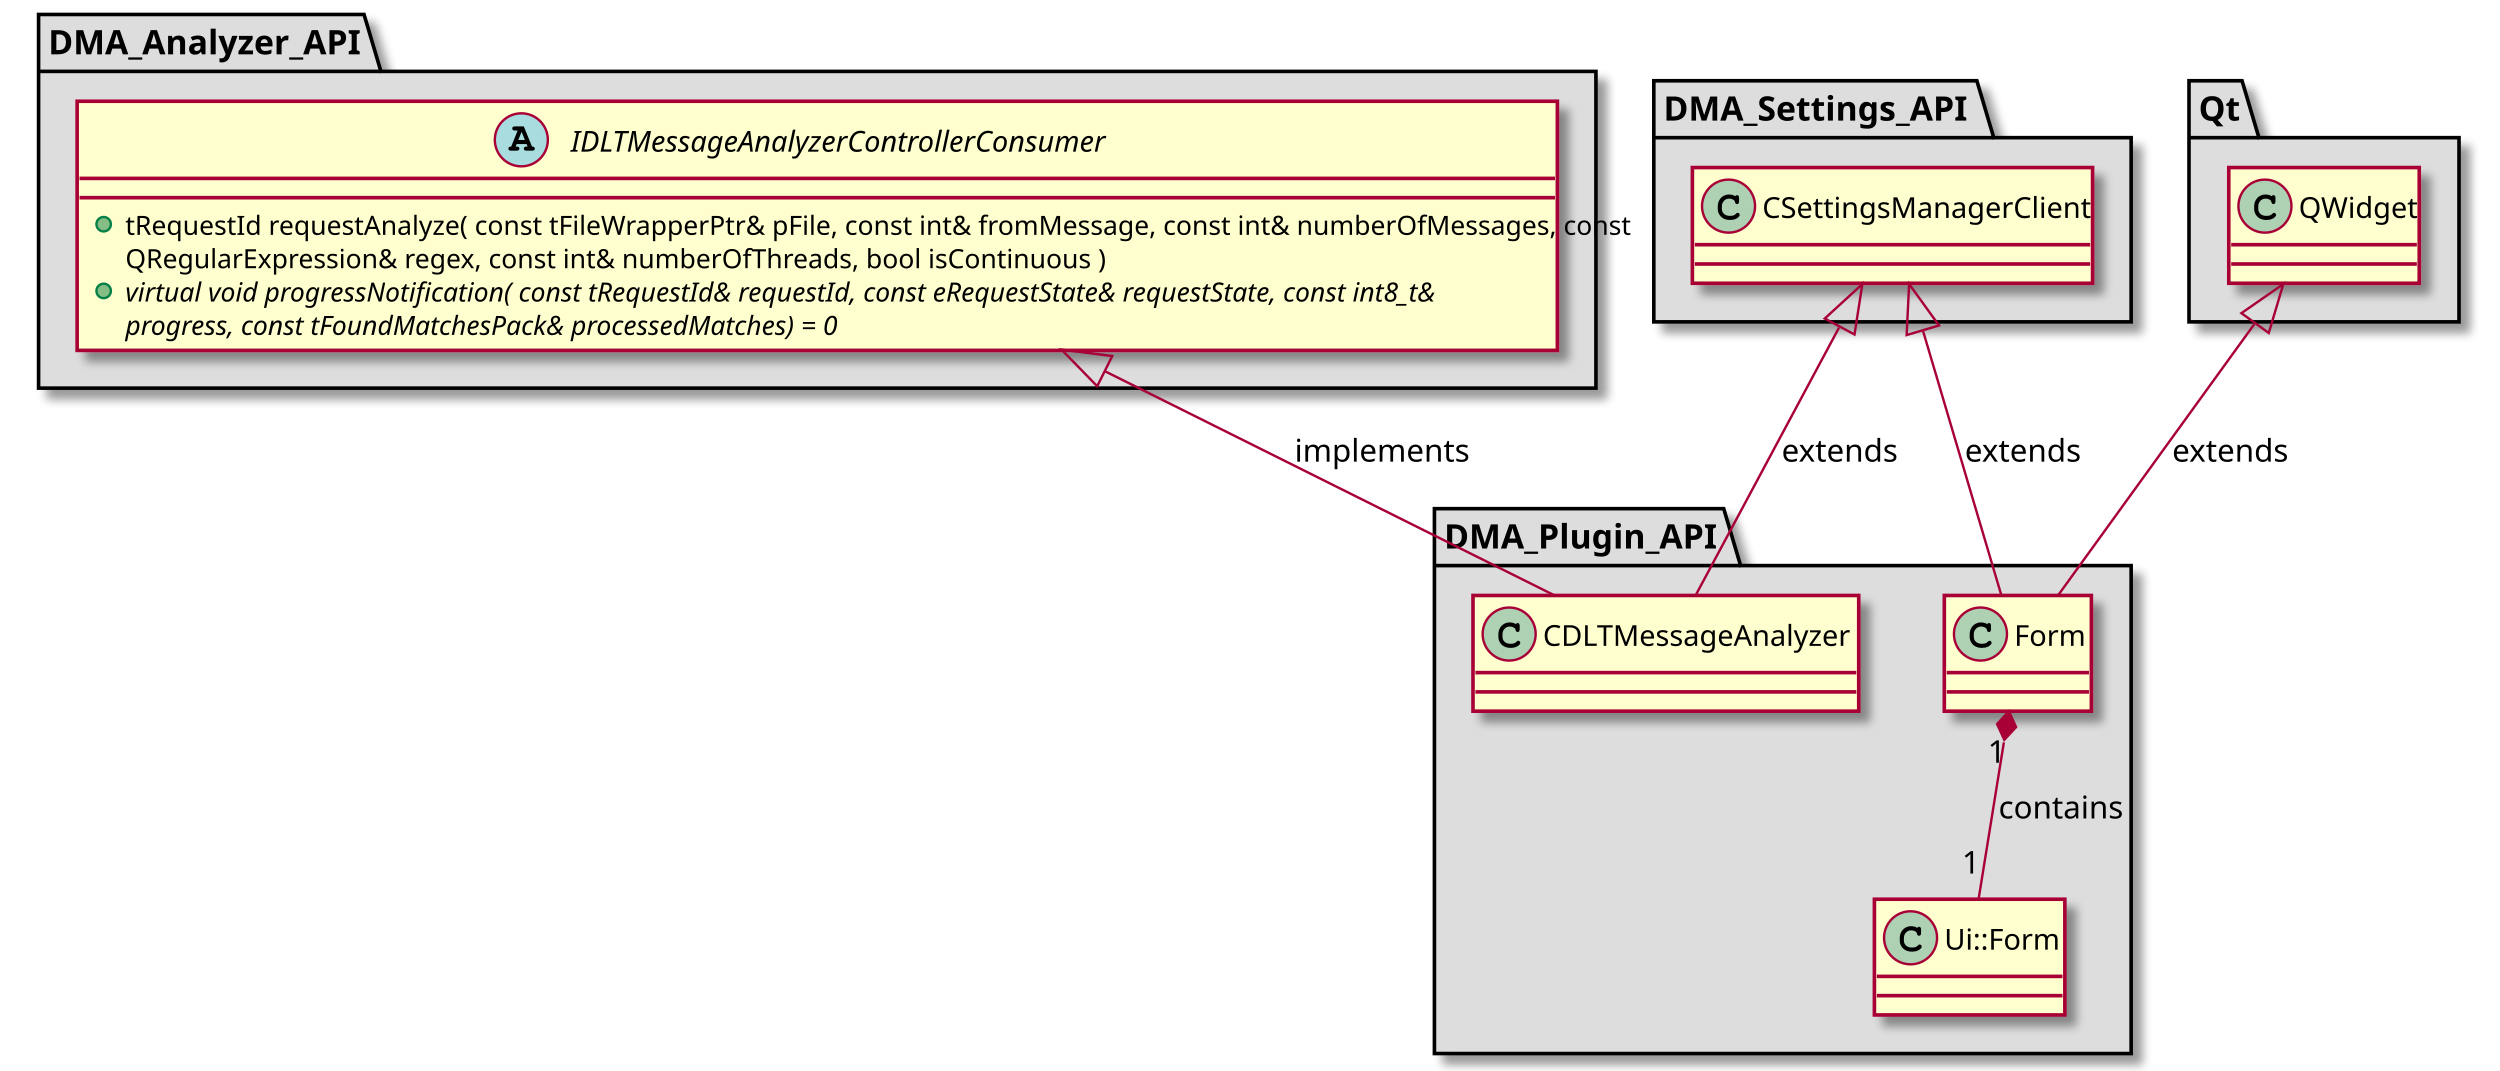
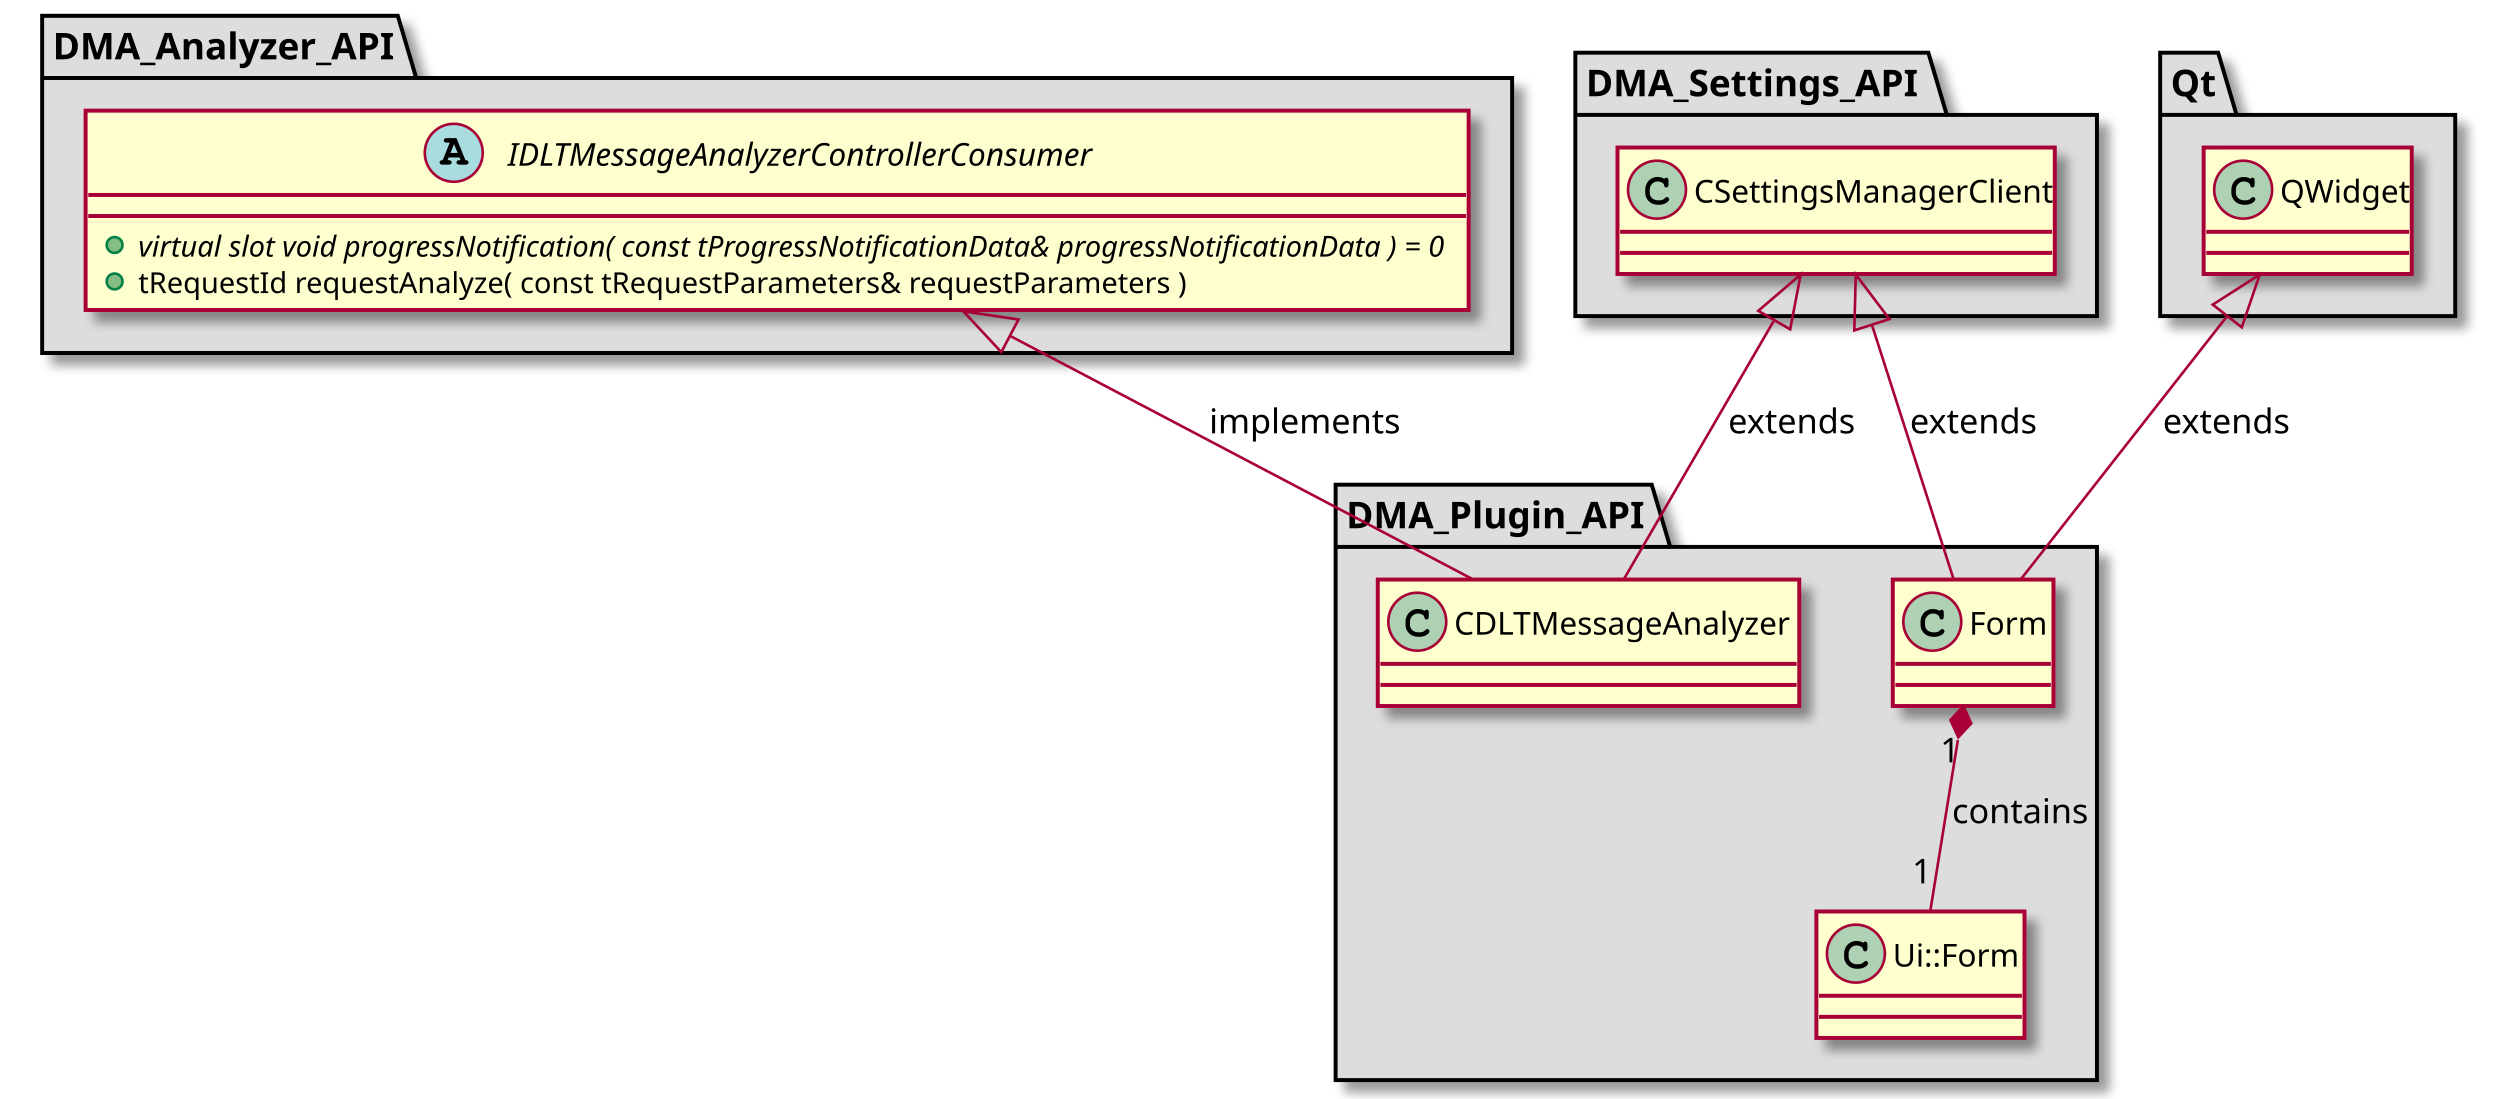
- <svg xmlns="http://www.w3.org/2000/svg" contentScriptType="application/ecmascript" contentStyleType="text/css" height="444px" preserveAspectRatio="none" style="width:1037px;height:444px;background:#FEFEFE;" version="1.1" viewBox="0 0 1037 444" width="1037px" zoomAndPan="magnify">
+ <svg xmlns="http://www.w3.org/2000/svg" contentScriptType="application/ecmascript" contentStyleType="text/css" height="417px" preserveAspectRatio="none" style="width:949px;height:417px;background:#FEFEFE;" version="1.1" viewBox="0 0 949 417" width="949px" zoomAndPan="magnify">
  <defs>
-     <filter height="300%" id="f1o2s45tsob46y" width="300%" x="-1" y="-1">
+     <filter height="300%" id="f1xnyab39t5ljf" width="300%" x="-1" y="-1">
      <feGaussianBlur result="blurOut" stdDeviation="2.0" />
      <feColorMatrix in="blurOut" result="blurOut2" type="matrix" values="0 0 0 0 0 0 0 0 0 0 0 0 0 0 0 0 0 0 .4 0" />
      <feOffset dx="4.0" dy="4.0" in="blurOut2" result="blurOut3" />
      <feBlend in="SourceGraphic" in2="blurOut3" mode="normal" />
    </filter>
  </defs>
  <g>
-     <polygon fill="#DDDDDD" filter="url(#f1o2s45tsob46y)" points="16,6,151,6,158,29.609,662,29.609,662,161,16,161,16,6" style="stroke:#000000;stroke-width:1.5;" />
+     <polygon fill="#DDDDDD" filter="url(#f1xnyab39t5ljf)" points="16,6,151,6,158,29.609,574,29.609,574,134,16,134,16,6" style="stroke:#000000;stroke-width:1.5;" />
    <line style="stroke:#000000;stroke-width:1.5;" x1="16" x2="158" y1="29.609" y2="29.609" />
    <text fill="#000000" font-family="sans-serif" font-size="14" font-weight="bold" lengthAdjust="spacingAndGlyphs" textLength="129" x="20" y="22.533">DMA_Analyzer_API</text>
-     <polygon fill="#DDDDDD" filter="url(#f1o2s45tsob46y)" points="595,211,715,211,722,234.609,884,234.609,884,437,595,437,595,211" style="stroke:#000000;stroke-width:1.5;" />
-     <line style="stroke:#000000;stroke-width:1.5;" x1="595" x2="722" y1="234.609" y2="234.609" />
-     <text fill="#000000" font-family="sans-serif" font-size="14" font-weight="bold" lengthAdjust="spacingAndGlyphs" textLength="114" x="599" y="227.533">DMA_Plugin_API</text>
-     <polygon fill="#DDDDDD" filter="url(#f1o2s45tsob46y)" points="686,33.5,820,33.5,827,57.109,884,57.109,884,133.5,686,133.5,686,33.5" style="stroke:#000000;stroke-width:1.5;" />
-     <line style="stroke:#000000;stroke-width:1.5;" x1="686" x2="827" y1="57.109" y2="57.109" />
-     <text fill="#000000" font-family="sans-serif" font-size="14" font-weight="bold" lengthAdjust="spacingAndGlyphs" textLength="128" x="690" y="50.033">DMA_Settings_API</text>
-     <polygon fill="#DDDDDD" filter="url(#f1o2s45tsob46y)" points="908,33.5,930,33.5,937,57.109,1020,57.109,1020,133.5,908,133.5,908,33.5" style="stroke:#000000;stroke-width:1.5;" />
-     <line style="stroke:#000000;stroke-width:1.5;" x1="908" x2="937" y1="57.109" y2="57.109" />
-     <text fill="#000000" font-family="sans-serif" font-size="14" font-weight="bold" lengthAdjust="spacingAndGlyphs" textLength="16" x="912" y="50.033">Qt</text>
-     <rect codeLine="8" fill="#FEFECE" filter="url(#f1o2s45tsob46y)" height="103.344" id="IDLTMessageAnalyzerControllerConsumer" style="stroke:#A80036;stroke-width:1.5;" width="614" x="32" y="42" />
-     <ellipse cx="216.25" cy="58" fill="#A9DCDF" rx="11" ry="11" style="stroke:#A80036;stroke-width:1.0;" />
-     <path d="M218.438,59.766 L214.297,59.766 L213.875,60.797 L214.297,60.797 Q214.906,60.797 215.172,61.031 Q215.438,61.266 215.438,61.656 Q215.438,62.031 215.172,62.266 Q214.906,62.5 214.297,62.5 L212,62.5 Q211.391,62.5 211.133,62.266 Q210.875,62.031 210.875,61.641 Q210.875,61.266 211.148,61.023 Q211.422,60.781 212.047,60.797 L214.719,54.141 L213.609,54.141 Q213,54.141 212.734,53.906 Q212.469,53.672 212.469,53.281 Q212.469,52.906 212.734,52.672 Q213,52.438 213.609,52.438 L217.281,52.438 L220.672,60.797 Q221.266,60.797 221.453,60.938 Q221.844,61.203 221.844,61.656 Q221.844,62.031 221.586,62.266 Q221.328,62.5 220.719,62.5 L218.422,62.5 Q217.812,62.5 217.547,62.266 Q217.281,62.031 217.281,61.641 Q217.281,61.266 217.547,61.031 Q217.812,60.797 218.422,60.797 L218.844,60.797 L218.438,59.766 Z M217.719,58.062 L216.359,54.688 L214.984,58.062 L217.719,58.062 Z " fill="#000000" />
-     <text fill="#000000" font-family="sans-serif" font-size="12" font-style="italic" lengthAdjust="spacingAndGlyphs" textLength="237" x="236.75" y="62.91">IDLTMessageAnalyzerControllerConsumer</text>
-     <line style="stroke:#A80036;stroke-width:1.5;" x1="33" x2="645" y1="74" y2="74" />
-     <line style="stroke:#A80036;stroke-width:1.5;" x1="33" x2="645" y1="82" y2="82" />
-     <ellipse cx="43" cy="93" fill="#84BE84" rx="3" ry="3" style="stroke:#038048;stroke-width:1.0;" />
-     <text fill="#000000" font-family="sans-serif" font-size="11" lengthAdjust="spacingAndGlyphs" textLength="585" x="52" y="97.419">tRequestId requestAnalyze( const tFileWrapperPtr&amp; pFile, const int&amp; fromMessage, const int&amp; numberOfMessages, const</text>
-     <text fill="#000000" font-family="sans-serif" font-size="11" lengthAdjust="spacingAndGlyphs" textLength="380" x="52" y="111.255">QRegularExpression&amp; regex, const int&amp; numberOfThreads, bool isContinuous )</text>
-     <ellipse cx="43" cy="120.672" fill="#84BE84" rx="3" ry="3" style="stroke:#038048;stroke-width:1.0;" />
-     <text fill="#000000" font-family="sans-serif" font-size="11" font-style="italic" lengthAdjust="spacingAndGlyphs" textLength="552" x="52" y="125.091">virtual void progressNotification( const tRequestId&amp; requestId, const eRequestState&amp; requestState, const int8_t&amp;</text>
-     <text fill="#000000" font-family="sans-serif" font-size="11" font-style="italic" lengthAdjust="spacingAndGlyphs" textLength="307" x="52" y="138.927">progress, const tFoundMatchesPack&amp; processedMatches) = 0</text>
-     <rect codeLine="19" fill="#FEFECE" filter="url(#f1o2s45tsob46y)" height="48" id="CDLTMessageAnalyzer" style="stroke:#A80036;stroke-width:1.5;" width="160" x="611" y="247" />
-     <ellipse cx="626" cy="263" fill="#ADD1B2" rx="11" ry="11" style="stroke:#A80036;stroke-width:1.0;" />
-     <path d="M628.766,258.875 Q628.922,258.656 629.109,258.547 Q629.297,258.438 629.516,258.438 Q629.891,258.438 630.125,258.695 Q630.359,258.953 630.359,259.562 L630.359,261.016 Q630.359,261.625 630.125,261.891 Q629.891,262.156 629.516,262.156 Q629.172,262.156 628.969,261.953 Q628.766,261.766 628.656,261.25 Q628.609,260.891 628.422,260.703 Q628.094,260.328 627.484,260.109 Q626.875,259.891 626.25,259.891 Q625.484,259.891 624.852,260.219 Q624.219,260.547 623.727,261.297 Q623.234,262.047 623.234,263.078 L623.234,264.172 Q623.234,265.406 624.125,266.227 Q625.016,267.047 626.609,267.047 Q627.547,267.047 628.203,266.797 Q628.594,266.641 629.016,266.203 Q629.281,265.938 629.43,265.859 Q629.578,265.781 629.781,265.781 Q630.109,265.781 630.367,266.039 Q630.625,266.297 630.625,266.641 Q630.625,266.984 630.281,267.391 Q629.781,267.969 628.984,268.297 Q627.906,268.75 626.609,268.75 Q625.094,268.75 623.891,268.125 Q622.906,267.625 622.219,266.555 Q621.531,265.484 621.531,264.203 L621.531,263.047 Q621.531,261.719 622.148,260.57 Q622.766,259.422 623.859,258.805 Q624.953,258.188 626.188,258.188 Q626.922,258.188 627.57,258.352 Q628.219,258.516 628.766,258.875 Z " fill="#000000" />
-     <text fill="#000000" font-family="sans-serif" font-size="12" lengthAdjust="spacingAndGlyphs" textLength="128" x="640" y="267.91">CDLTMessageAnalyzer</text>
-     <line style="stroke:#A80036;stroke-width:1.5;" x1="612" x2="770" y1="279" y2="279" />
-     <line style="stroke:#A80036;stroke-width:1.5;" x1="612" x2="770" y1="287" y2="287" />
-     <rect codeLine="23" fill="#FEFECE" filter="url(#f1o2s45tsob46y)" height="48" id="Form" style="stroke:#A80036;stroke-width:1.5;" width="61" x="806.5" y="247" />
-     <ellipse cx="821.5" cy="263" fill="#ADD1B2" rx="11" ry="11" style="stroke:#A80036;stroke-width:1.0;" />
-     <path d="M824.266,258.875 Q824.422,258.656 824.609,258.547 Q824.797,258.438 825.016,258.438 Q825.391,258.438 825.625,258.695 Q825.859,258.953 825.859,259.562 L825.859,261.016 Q825.859,261.625 825.625,261.891 Q825.391,262.156 825.016,262.156 Q824.672,262.156 824.469,261.953 Q824.266,261.766 824.156,261.25 Q824.109,260.891 823.922,260.703 Q823.594,260.328 822.984,260.109 Q822.375,259.891 821.75,259.891 Q820.984,259.891 820.352,260.219 Q819.719,260.547 819.227,261.297 Q818.734,262.047 818.734,263.078 L818.734,264.172 Q818.734,265.406 819.625,266.227 Q820.516,267.047 822.109,267.047 Q823.047,267.047 823.703,266.797 Q824.094,266.641 824.516,266.203 Q824.781,265.938 824.93,265.859 Q825.078,265.781 825.281,265.781 Q825.609,265.781 825.867,266.039 Q826.125,266.297 826.125,266.641 Q826.125,266.984 825.781,267.391 Q825.281,267.969 824.484,268.297 Q823.406,268.75 822.109,268.75 Q820.594,268.75 819.391,268.125 Q818.406,267.625 817.719,266.555 Q817.031,265.484 817.031,264.203 L817.031,263.047 Q817.031,261.719 817.648,260.57 Q818.266,259.422 819.359,258.805 Q820.453,258.188 821.688,258.188 Q822.422,258.188 823.07,258.352 Q823.719,258.516 824.266,258.875 Z " fill="#000000" />
-     <text fill="#000000" font-family="sans-serif" font-size="12" lengthAdjust="spacingAndGlyphs" textLength="29" x="835.5" y="267.91">Form</text>
-     <line style="stroke:#A80036;stroke-width:1.5;" x1="807.5" x2="866.5" y1="279" y2="279" />
-     <line style="stroke:#A80036;stroke-width:1.5;" x1="807.5" x2="866.5" y1="287" y2="287" />
-     <rect codeLine="27" fill="#FEFECE" filter="url(#f1o2s45tsob46y)" height="48" id="Ui::Form" style="stroke:#A80036;stroke-width:1.5;" width="79" x="777.5" y="373" />
-     <ellipse cx="792.5" cy="389" fill="#ADD1B2" rx="11" ry="11" style="stroke:#A80036;stroke-width:1.0;" />
-     <path d="M795.266,384.875 Q795.422,384.656 795.609,384.547 Q795.797,384.438 796.016,384.438 Q796.391,384.438 796.625,384.695 Q796.859,384.953 796.859,385.562 L796.859,387.016 Q796.859,387.625 796.625,387.891 Q796.391,388.156 796.016,388.156 Q795.672,388.156 795.469,387.953 Q795.266,387.766 795.156,387.25 Q795.109,386.891 794.922,386.703 Q794.594,386.328 793.984,386.109 Q793.375,385.891 792.75,385.891 Q791.984,385.891 791.352,386.219 Q790.719,386.547 790.227,387.297 Q789.734,388.047 789.734,389.078 L789.734,390.172 Q789.734,391.406 790.625,392.227 Q791.516,393.047 793.109,393.047 Q794.047,393.047 794.703,392.797 Q795.094,392.641 795.516,392.203 Q795.781,391.938 795.93,391.859 Q796.078,391.781 796.281,391.781 Q796.609,391.781 796.867,392.039 Q797.125,392.297 797.125,392.641 Q797.125,392.984 796.781,393.391 Q796.281,393.969 795.484,394.297 Q794.406,394.75 793.109,394.75 Q791.594,394.75 790.391,394.125 Q789.406,393.625 788.719,392.555 Q788.031,391.484 788.031,390.203 L788.031,389.047 Q788.031,387.719 788.648,386.57 Q789.266,385.422 790.359,384.805 Q791.453,384.188 792.688,384.188 Q793.422,384.188 794.07,384.352 Q794.719,384.516 795.266,384.875 Z " fill="#000000" />
-     <text fill="#000000" font-family="sans-serif" font-size="12" lengthAdjust="spacingAndGlyphs" textLength="47" x="806.5" y="393.91">Ui::Form</text>
-     <line style="stroke:#A80036;stroke-width:1.5;" x1="778.5" x2="855.5" y1="405" y2="405" />
-     <line style="stroke:#A80036;stroke-width:1.5;" x1="778.5" x2="855.5" y1="413" y2="413" />
-     <rect codeLine="36" fill="#FEFECE" filter="url(#f1o2s45tsob46y)" height="48" id="CSettingsManagerClient" style="stroke:#A80036;stroke-width:1.5;" width="166" x="702" y="69.5" />
-     <ellipse cx="717" cy="85.5" fill="#ADD1B2" rx="11" ry="11" style="stroke:#A80036;stroke-width:1.0;" />
-     <path d="M719.766,81.375 Q719.922,81.156 720.109,81.047 Q720.297,80.938 720.516,80.938 Q720.891,80.938 721.125,81.195 Q721.359,81.453 721.359,82.062 L721.359,83.516 Q721.359,84.125 721.125,84.391 Q720.891,84.656 720.516,84.656 Q720.172,84.656 719.969,84.453 Q719.766,84.266 719.656,83.75 Q719.609,83.391 719.422,83.203 Q719.094,82.828 718.484,82.609 Q717.875,82.391 717.25,82.391 Q716.484,82.391 715.852,82.719 Q715.219,83.047 714.727,83.797 Q714.234,84.547 714.234,85.578 L714.234,86.672 Q714.234,87.906 715.125,88.727 Q716.016,89.547 717.609,89.547 Q718.547,89.547 719.203,89.297 Q719.594,89.141 720.016,88.703 Q720.281,88.438 720.43,88.359 Q720.578,88.281 720.781,88.281 Q721.109,88.281 721.367,88.539 Q721.625,88.797 721.625,89.141 Q721.625,89.484 721.281,89.891 Q720.781,90.469 719.984,90.797 Q718.906,91.25 717.609,91.25 Q716.094,91.25 714.891,90.625 Q713.906,90.125 713.219,89.055 Q712.531,87.984 712.531,86.703 L712.531,85.547 Q712.531,84.219 713.148,83.07 Q713.766,81.922 714.859,81.305 Q715.953,80.688 717.188,80.688 Q717.922,80.688 718.57,80.852 Q719.219,81.016 719.766,81.375 Z " fill="#000000" />
-     <text fill="#000000" font-family="sans-serif" font-size="12" lengthAdjust="spacingAndGlyphs" textLength="134" x="731" y="90.41">CSettingsManagerClient</text>
-     <line style="stroke:#A80036;stroke-width:1.5;" x1="703" x2="867" y1="101.5" y2="101.5" />
-     <line style="stroke:#A80036;stroke-width:1.5;" x1="703" x2="867" y1="109.5" y2="109.5" />
-     <rect codeLine="45" fill="#FEFECE" filter="url(#f1o2s45tsob46y)" height="48" id="QWidget" style="stroke:#A80036;stroke-width:1.5;" width="79" x="924.5" y="69.5" />
-     <ellipse cx="939.5" cy="85.5" fill="#ADD1B2" rx="11" ry="11" style="stroke:#A80036;stroke-width:1.0;" />
-     <path d="M942.266,81.375 Q942.422,81.156 942.609,81.047 Q942.797,80.938 943.016,80.938 Q943.391,80.938 943.625,81.195 Q943.859,81.453 943.859,82.062 L943.859,83.516 Q943.859,84.125 943.625,84.391 Q943.391,84.656 943.016,84.656 Q942.672,84.656 942.469,84.453 Q942.266,84.266 942.156,83.75 Q942.109,83.391 941.922,83.203 Q941.594,82.828 940.984,82.609 Q940.375,82.391 939.75,82.391 Q938.984,82.391 938.352,82.719 Q937.719,83.047 937.227,83.797 Q936.734,84.547 936.734,85.578 L936.734,86.672 Q936.734,87.906 937.625,88.727 Q938.516,89.547 940.109,89.547 Q941.047,89.547 941.703,89.297 Q942.094,89.141 942.516,88.703 Q942.781,88.438 942.93,88.359 Q943.078,88.281 943.281,88.281 Q943.609,88.281 943.867,88.539 Q944.125,88.797 944.125,89.141 Q944.125,89.484 943.781,89.891 Q943.281,90.469 942.484,90.797 Q941.406,91.25 940.109,91.25 Q938.594,91.25 937.391,90.625 Q936.406,90.125 935.719,89.055 Q935.031,87.984 935.031,86.703 L935.031,85.547 Q935.031,84.219 935.648,83.07 Q936.266,81.922 937.359,81.305 Q938.453,80.688 939.688,80.688 Q940.422,80.688 941.07,80.852 Q941.719,81.016 942.266,81.375 Z " fill="#000000" />
-     <text fill="#000000" font-family="sans-serif" font-size="12" lengthAdjust="spacingAndGlyphs" textLength="47" x="953.5" y="90.41">QWidget</text>
-     <line style="stroke:#A80036;stroke-width:1.5;" x1="925.5" x2="1002.5" y1="101.5" y2="101.5" />
-     <line style="stroke:#A80036;stroke-width:1.5;" x1="925.5" x2="1002.5" y1="109.5" y2="109.5" />
-     <path codeLine="52" d="M762.817,135.915 C744.265,170.552 718.48,218.695 703.384,246.878 " fill="none" id="CSettingsManagerClient-backto-CDLTMessageAnalyzer" style="stroke:#A80036;stroke-width:1.0;" />
-     <polygon fill="none" points="756.904,132.13,772.518,117.805,769.245,138.74,756.904,132.13" style="stroke:#A80036;stroke-width:1.0;" />
-     <text fill="#000000" font-family="sans-serif" font-size="13" lengthAdjust="spacingAndGlyphs" textLength="46" x="739" y="191.495">extends</text>
-     <path codeLine="53" d="M458.501,154.081 C522.518,185.998 597.691,223.478 644.844,246.987 " fill="none" id="IDLTMessageAnalyzerControllerConsumer-backto-CDLTMessageAnalyzer" style="stroke:#A80036;stroke-width:1.0;" />
-     <polygon fill="none" points="455.116,160.215,440.341,145.026,461.363,147.686,455.116,160.215" style="stroke:#A80036;stroke-width:1.0;" />
-     <text fill="#000000" font-family="sans-serif" font-size="13" lengthAdjust="spacingAndGlyphs" textLength="67" x="537" y="191.495">implements</text>
-     <path codeLine="54" d="M797.703,137.373 C807.931,171.892 821.915,219.088 830.149,246.878 " fill="none" id="CSettingsManagerClient-backto-Form" style="stroke:#A80036;stroke-width:1.0;" />
-     <polygon fill="none" points="790.875,138.97,791.905,117.805,804.299,134.992,790.875,138.97" style="stroke:#A80036;stroke-width:1.0;" />
-     <text fill="#000000" font-family="sans-serif" font-size="13" lengthAdjust="spacingAndGlyphs" textLength="46" x="815" y="191.495">extends</text>
-     <path codeLine="55" d="M935.073,134.473 C909.94,169.205 874.411,218.302 853.732,246.878 " fill="none" id="QWidget-backto-Form" style="stroke:#A80036;stroke-width:1.0;" />
-     <polygon fill="none" points="929.739,129.904,947.135,117.805,941.081,138.111,929.739,129.904" style="stroke:#A80036;stroke-width:1.0;" />
-     <text fill="#000000" font-family="sans-serif" font-size="13" lengthAdjust="spacingAndGlyphs" textLength="46" x="901" y="191.495">extends</text>
-     <path codeLine="58" d="M831.207,307.914 C827.844,328.766 823.704,354.433 820.763,372.67 " fill="none" id="Form-backto-Ui::Form" style="stroke:#A80036;stroke-width:1.0;" />
-     <polygon fill="#A80036" points="833.285,295.033,828.38,300.319,831.373,306.88,836.278,301.594,833.285,295.033" style="stroke:#A80036;stroke-width:1.0;" />
-     <text fill="#000000" font-family="sans-serif" font-size="13" lengthAdjust="spacingAndGlyphs" textLength="49" x="829" y="339.495">contains</text>
-     <text fill="#000000" font-family="sans-serif" font-size="13" lengthAdjust="spacingAndGlyphs" textLength="7" x="824.526" y="316.379">1</text>
-     <text fill="#000000" font-family="sans-serif" font-size="13" lengthAdjust="spacingAndGlyphs" textLength="7" x="813.827" y="362.327">1</text>
+     <polygon fill="#DDDDDD" filter="url(#f1xnyab39t5ljf)" points="507,184,627,184,634,207.609,796,207.609,796,410,507,410,507,184" style="stroke:#000000;stroke-width:1.5;" />
+     <line style="stroke:#000000;stroke-width:1.5;" x1="507" x2="634" y1="207.609" y2="207.609" />
+     <text fill="#000000" font-family="sans-serif" font-size="14" font-weight="bold" lengthAdjust="spacingAndGlyphs" textLength="114" x="511" y="200.533">DMA_Plugin_API</text>
+     <polygon fill="#DDDDDD" filter="url(#f1xnyab39t5ljf)" points="598,20,732,20,739,43.609,796,43.609,796,120,598,120,598,20" style="stroke:#000000;stroke-width:1.5;" />
+     <line style="stroke:#000000;stroke-width:1.5;" x1="598" x2="739" y1="43.609" y2="43.609" />
+     <text fill="#000000" font-family="sans-serif" font-size="14" font-weight="bold" lengthAdjust="spacingAndGlyphs" textLength="128" x="602" y="36.533">DMA_Settings_API</text>
+     <polygon fill="#DDDDDD" filter="url(#f1xnyab39t5ljf)" points="820,20,842,20,849,43.609,932,43.609,932,120,820,120,820,20" style="stroke:#000000;stroke-width:1.5;" />
+     <line style="stroke:#000000;stroke-width:1.5;" x1="820" x2="849" y1="43.609" y2="43.609" />
+     <text fill="#000000" font-family="sans-serif" font-size="14" font-weight="bold" lengthAdjust="spacingAndGlyphs" textLength="16" x="824" y="36.533">Qt</text>
+     <rect codeLine="8" fill="#FEFECE" filter="url(#f1xnyab39t5ljf)" height="75.672" id="IDLTMessageAnalyzerControllerConsumer" style="stroke:#A80036;stroke-width:1.5;" width="525" x="32.5" y="42" />
+     <ellipse cx="172.25" cy="58" fill="#A9DCDF" rx="11" ry="11" style="stroke:#A80036;stroke-width:1.0;" />
+     <path d="M174.438,59.766 L170.297,59.766 L169.875,60.797 L170.297,60.797 Q170.906,60.797 171.172,61.031 Q171.438,61.266 171.438,61.656 Q171.438,62.031 171.172,62.266 Q170.906,62.5 170.297,62.5 L168,62.5 Q167.391,62.5 167.133,62.266 Q166.875,62.031 166.875,61.641 Q166.875,61.266 167.148,61.023 Q167.422,60.781 168.047,60.797 L170.719,54.141 L169.609,54.141 Q169,54.141 168.734,53.906 Q168.469,53.672 168.469,53.281 Q168.469,52.906 168.734,52.672 Q169,52.438 169.609,52.438 L173.281,52.438 L176.672,60.797 Q177.266,60.797 177.453,60.938 Q177.844,61.203 177.844,61.656 Q177.844,62.031 177.586,62.266 Q177.328,62.5 176.719,62.5 L174.422,62.5 Q173.812,62.5 173.547,62.266 Q173.281,62.031 173.281,61.641 Q173.281,61.266 173.547,61.031 Q173.812,60.797 174.422,60.797 L174.844,60.797 L174.438,59.766 Z M173.719,58.062 L172.359,54.688 L170.984,58.062 L173.719,58.062 Z " fill="#000000" />
+     <text fill="#000000" font-family="sans-serif" font-size="12" font-style="italic" lengthAdjust="spacingAndGlyphs" textLength="237" x="192.75" y="62.91">IDLTMessageAnalyzerControllerConsumer</text>
+     <line style="stroke:#A80036;stroke-width:1.5;" x1="33.5" x2="556.5" y1="74" y2="74" />
+     <line style="stroke:#A80036;stroke-width:1.5;" x1="33.5" x2="556.5" y1="82" y2="82" />
+     <ellipse cx="43.5" cy="93" fill="#84BE84" rx="3" ry="3" style="stroke:#038048;stroke-width:1.0;" />
+     <text fill="#000000" font-family="sans-serif" font-size="11" font-style="italic" lengthAdjust="spacingAndGlyphs" textLength="499" x="52.5" y="97.419">virtual slot void progressNotification( const tProgressNotificationData&amp; progressNotificationData ) = 0</text>
+     <ellipse cx="43.5" cy="106.836" fill="#84BE84" rx="3" ry="3" style="stroke:#038048;stroke-width:1.0;" />
+     <text fill="#000000" font-family="sans-serif" font-size="11" lengthAdjust="spacingAndGlyphs" textLength="375" x="52.5" y="111.255">tRequestId requestAnalyze( const tRequestParameters&amp; requestParameters )</text>
+     <rect codeLine="19" fill="#FEFECE" filter="url(#f1xnyab39t5ljf)" height="48" id="CDLTMessageAnalyzer" style="stroke:#A80036;stroke-width:1.5;" width="160" x="523" y="220" />
+     <ellipse cx="538" cy="236" fill="#ADD1B2" rx="11" ry="11" style="stroke:#A80036;stroke-width:1.0;" />
+     <path d="M540.766,231.875 Q540.922,231.656 541.109,231.547 Q541.297,231.438 541.516,231.438 Q541.891,231.438 542.125,231.695 Q542.359,231.953 542.359,232.562 L542.359,234.016 Q542.359,234.625 542.125,234.891 Q541.891,235.156 541.516,235.156 Q541.172,235.156 540.969,234.953 Q540.766,234.766 540.656,234.25 Q540.609,233.891 540.422,233.703 Q540.094,233.328 539.484,233.109 Q538.875,232.891 538.25,232.891 Q537.484,232.891 536.852,233.219 Q536.219,233.547 535.727,234.297 Q535.234,235.047 535.234,236.078 L535.234,237.172 Q535.234,238.406 536.125,239.227 Q537.016,240.047 538.609,240.047 Q539.547,240.047 540.203,239.797 Q540.594,239.641 541.016,239.203 Q541.281,238.938 541.43,238.859 Q541.578,238.781 541.781,238.781 Q542.109,238.781 542.367,239.039 Q542.625,239.297 542.625,239.641 Q542.625,239.984 542.281,240.391 Q541.781,240.969 540.984,241.297 Q539.906,241.75 538.609,241.75 Q537.094,241.75 535.891,241.125 Q534.906,240.625 534.219,239.555 Q533.531,238.484 533.531,237.203 L533.531,236.047 Q533.531,234.719 534.148,233.57 Q534.766,232.422 535.859,231.805 Q536.953,231.188 538.188,231.188 Q538.922,231.188 539.57,231.352 Q540.219,231.516 540.766,231.875 Z " fill="#000000" />
+     <text fill="#000000" font-family="sans-serif" font-size="12" lengthAdjust="spacingAndGlyphs" textLength="128" x="552" y="240.91">CDLTMessageAnalyzer</text>
+     <line style="stroke:#A80036;stroke-width:1.5;" x1="524" x2="682" y1="252" y2="252" />
+     <line style="stroke:#A80036;stroke-width:1.5;" x1="524" x2="682" y1="260" y2="260" />
+     <rect codeLine="23" fill="#FEFECE" filter="url(#f1xnyab39t5ljf)" height="48" id="Form" style="stroke:#A80036;stroke-width:1.5;" width="61" x="718.5" y="220" />
+     <ellipse cx="733.5" cy="236" fill="#ADD1B2" rx="11" ry="11" style="stroke:#A80036;stroke-width:1.0;" />
+     <path d="M736.266,231.875 Q736.422,231.656 736.609,231.547 Q736.797,231.438 737.016,231.438 Q737.391,231.438 737.625,231.695 Q737.859,231.953 737.859,232.562 L737.859,234.016 Q737.859,234.625 737.625,234.891 Q737.391,235.156 737.016,235.156 Q736.672,235.156 736.469,234.953 Q736.266,234.766 736.156,234.25 Q736.109,233.891 735.922,233.703 Q735.594,233.328 734.984,233.109 Q734.375,232.891 733.75,232.891 Q732.984,232.891 732.352,233.219 Q731.719,233.547 731.227,234.297 Q730.734,235.047 730.734,236.078 L730.734,237.172 Q730.734,238.406 731.625,239.227 Q732.516,240.047 734.109,240.047 Q735.047,240.047 735.703,239.797 Q736.094,239.641 736.516,239.203 Q736.781,238.938 736.93,238.859 Q737.078,238.781 737.281,238.781 Q737.609,238.781 737.867,239.039 Q738.125,239.297 738.125,239.641 Q738.125,239.984 737.781,240.391 Q737.281,240.969 736.484,241.297 Q735.406,241.75 734.109,241.75 Q732.594,241.75 731.391,241.125 Q730.406,240.625 729.719,239.555 Q729.031,238.484 729.031,237.203 L729.031,236.047 Q729.031,234.719 729.648,233.57 Q730.266,232.422 731.359,231.805 Q732.453,231.188 733.688,231.188 Q734.422,231.188 735.07,231.352 Q735.719,231.516 736.266,231.875 Z " fill="#000000" />
+     <text fill="#000000" font-family="sans-serif" font-size="12" lengthAdjust="spacingAndGlyphs" textLength="29" x="747.5" y="240.91">Form</text>
+     <line style="stroke:#A80036;stroke-width:1.5;" x1="719.5" x2="778.5" y1="252" y2="252" />
+     <line style="stroke:#A80036;stroke-width:1.5;" x1="719.5" x2="778.5" y1="260" y2="260" />
+     <rect codeLine="27" fill="#FEFECE" filter="url(#f1xnyab39t5ljf)" height="48" id="Ui::Form" style="stroke:#A80036;stroke-width:1.5;" width="79" x="689.5" y="346" />
+     <ellipse cx="704.5" cy="362" fill="#ADD1B2" rx="11" ry="11" style="stroke:#A80036;stroke-width:1.0;" />
+     <path d="M707.266,357.875 Q707.422,357.656 707.609,357.547 Q707.797,357.438 708.016,357.438 Q708.391,357.438 708.625,357.695 Q708.859,357.953 708.859,358.562 L708.859,360.016 Q708.859,360.625 708.625,360.891 Q708.391,361.156 708.016,361.156 Q707.672,361.156 707.469,360.953 Q707.266,360.766 707.156,360.25 Q707.109,359.891 706.922,359.703 Q706.594,359.328 705.984,359.109 Q705.375,358.891 704.75,358.891 Q703.984,358.891 703.352,359.219 Q702.719,359.547 702.227,360.297 Q701.734,361.047 701.734,362.078 L701.734,363.172 Q701.734,364.406 702.625,365.227 Q703.516,366.047 705.109,366.047 Q706.047,366.047 706.703,365.797 Q707.094,365.641 707.516,365.203 Q707.781,364.938 707.93,364.859 Q708.078,364.781 708.281,364.781 Q708.609,364.781 708.867,365.039 Q709.125,365.297 709.125,365.641 Q709.125,365.984 708.781,366.391 Q708.281,366.969 707.484,367.297 Q706.406,367.75 705.109,367.75 Q703.594,367.75 702.391,367.125 Q701.406,366.625 700.719,365.555 Q700.031,364.484 700.031,363.203 L700.031,362.047 Q700.031,360.719 700.648,359.57 Q701.266,358.422 702.359,357.805 Q703.453,357.188 704.688,357.188 Q705.422,357.188 706.07,357.352 Q706.719,357.516 707.266,357.875 Z " fill="#000000" />
+     <text fill="#000000" font-family="sans-serif" font-size="12" lengthAdjust="spacingAndGlyphs" textLength="47" x="718.5" y="366.91">Ui::Form</text>
+     <line style="stroke:#A80036;stroke-width:1.5;" x1="690.5" x2="767.5" y1="378" y2="378" />
+     <line style="stroke:#A80036;stroke-width:1.5;" x1="690.5" x2="767.5" y1="386" y2="386" />
+     <rect codeLine="36" fill="#FEFECE" filter="url(#f1xnyab39t5ljf)" height="48" id="CSettingsManagerClient" style="stroke:#A80036;stroke-width:1.5;" width="166" x="614" y="56" />
+     <ellipse cx="629" cy="72" fill="#ADD1B2" rx="11" ry="11" style="stroke:#A80036;stroke-width:1.0;" />
+     <path d="M631.766,67.875 Q631.922,67.656 632.109,67.547 Q632.297,67.438 632.516,67.438 Q632.891,67.438 633.125,67.695 Q633.359,67.953 633.359,68.562 L633.359,70.016 Q633.359,70.625 633.125,70.891 Q632.891,71.156 632.516,71.156 Q632.172,71.156 631.969,70.953 Q631.766,70.766 631.656,70.25 Q631.609,69.891 631.422,69.703 Q631.094,69.328 630.484,69.109 Q629.875,68.891 629.25,68.891 Q628.484,68.891 627.852,69.219 Q627.219,69.547 626.727,70.297 Q626.234,71.047 626.234,72.078 L626.234,73.172 Q626.234,74.406 627.125,75.227 Q628.016,76.047 629.609,76.047 Q630.547,76.047 631.203,75.797 Q631.594,75.641 632.016,75.203 Q632.281,74.938 632.43,74.859 Q632.578,74.781 632.781,74.781 Q633.109,74.781 633.367,75.039 Q633.625,75.297 633.625,75.641 Q633.625,75.984 633.281,76.391 Q632.781,76.969 631.984,77.297 Q630.906,77.75 629.609,77.75 Q628.094,77.75 626.891,77.125 Q625.906,76.625 625.219,75.555 Q624.531,74.484 624.531,73.203 L624.531,72.047 Q624.531,70.719 625.148,69.57 Q625.766,68.422 626.859,67.805 Q627.953,67.188 629.188,67.188 Q629.922,67.188 630.57,67.352 Q631.219,67.516 631.766,67.875 Z " fill="#000000" />
+     <text fill="#000000" font-family="sans-serif" font-size="12" lengthAdjust="spacingAndGlyphs" textLength="134" x="643" y="76.91">CSettingsManagerClient</text>
+     <line style="stroke:#A80036;stroke-width:1.5;" x1="615" x2="779" y1="88" y2="88" />
+     <line style="stroke:#A80036;stroke-width:1.5;" x1="615" x2="779" y1="96" y2="96" />
+     <rect codeLine="45" fill="#FEFECE" filter="url(#f1xnyab39t5ljf)" height="48" id="QWidget" style="stroke:#A80036;stroke-width:1.5;" width="79" x="836.5" y="56" />
+     <ellipse cx="851.5" cy="72" fill="#ADD1B2" rx="11" ry="11" style="stroke:#A80036;stroke-width:1.0;" />
+     <path d="M854.266,67.875 Q854.422,67.656 854.609,67.547 Q854.797,67.438 855.016,67.438 Q855.391,67.438 855.625,67.695 Q855.859,67.953 855.859,68.562 L855.859,70.016 Q855.859,70.625 855.625,70.891 Q855.391,71.156 855.016,71.156 Q854.672,71.156 854.469,70.953 Q854.266,70.766 854.156,70.25 Q854.109,69.891 853.922,69.703 Q853.594,69.328 852.984,69.109 Q852.375,68.891 851.75,68.891 Q850.984,68.891 850.352,69.219 Q849.719,69.547 849.227,70.297 Q848.734,71.047 848.734,72.078 L848.734,73.172 Q848.734,74.406 849.625,75.227 Q850.516,76.047 852.109,76.047 Q853.047,76.047 853.703,75.797 Q854.094,75.641 854.516,75.203 Q854.781,74.938 854.93,74.859 Q855.078,74.781 855.281,74.781 Q855.609,74.781 855.867,75.039 Q856.125,75.297 856.125,75.641 Q856.125,75.984 855.781,76.391 Q855.281,76.969 854.484,77.297 Q853.406,77.75 852.109,77.75 Q850.594,77.75 849.391,77.125 Q848.406,76.625 847.719,75.555 Q847.031,74.484 847.031,73.203 L847.031,72.047 Q847.031,70.719 847.648,69.57 Q848.266,68.422 849.359,67.805 Q850.453,67.188 851.688,67.188 Q852.422,67.188 853.07,67.352 Q853.719,67.516 854.266,67.875 Z " fill="#000000" />
+     <text fill="#000000" font-family="sans-serif" font-size="12" lengthAdjust="spacingAndGlyphs" textLength="47" x="865.5" y="76.91">QWidget</text>
+     <line style="stroke:#A80036;stroke-width:1.5;" x1="837.5" x2="914.5" y1="88" y2="88" />
+     <line style="stroke:#A80036;stroke-width:1.5;" x1="837.5" x2="914.5" y1="96" y2="96" />
+     <path codeLine="52" d="M673.259,121.915 C655.281,152.899 631.231,194.347 616.443,219.832 " fill="none" id="CSettingsManagerClient-backto-CDLTMessageAnalyzer" style="stroke:#A80036;stroke-width:1.0;" />
+     <polygon fill="none" points="667.44,117.996,683.532,104.211,679.549,125.023,667.44,117.996" style="stroke:#A80036;stroke-width:1.0;" />
+     <text fill="#000000" font-family="sans-serif" font-size="13" lengthAdjust="spacingAndGlyphs" textLength="46" x="656" y="164.495">extends</text>
+     <path codeLine="53" d="M383.719,127.664 C441.104,157.847 513.33,195.836 558.849,219.778 " fill="none" id="IDLTMessageAnalyzerControllerConsumer-backto-CDLTMessageAnalyzer" style="stroke:#A80036;stroke-width:1.0;" />
+     <polygon fill="none" points="380.104,133.672,365.661,118.166,386.621,121.281,380.104,133.672" style="stroke:#A80036;stroke-width:1.0;" />
+     <text fill="#000000" font-family="sans-serif" font-size="13" lengthAdjust="spacingAndGlyphs" textLength="67" x="459" y="164.495">implements</text>
+     <path codeLine="54" d="M710.7,123.679 C720.579,154.458 733.537,194.828 741.563,219.832 " fill="none" id="CSettingsManagerClient-backto-Form" style="stroke:#A80036;stroke-width:1.0;" />
+     <polygon fill="none" points="703.898,125.393,704.45,104.211,717.228,121.114,703.898,125.393" style="stroke:#A80036;stroke-width:1.0;" />
+     <text fill="#000000" font-family="sans-serif" font-size="13" lengthAdjust="spacingAndGlyphs" textLength="46" x="725" y="164.495">extends</text>
+     <path codeLine="55" d="M845.291,120.172 C820.865,151.33 787.518,193.866 767.162,219.832 " fill="none" id="QWidget-backto-Form" style="stroke:#A80036;stroke-width:1.0;" />
+     <polygon fill="none" points="839.956,115.632,857.804,104.211,850.974,124.269,839.956,115.632" style="stroke:#A80036;stroke-width:1.0;" />
+     <text fill="#000000" font-family="sans-serif" font-size="13" lengthAdjust="spacingAndGlyphs" textLength="46" x="821" y="164.495">extends</text>
+     <path codeLine="58" d="M743.207,280.914 C739.844,301.766 735.704,327.433 732.763,345.67 " fill="none" id="Form-backto-Ui::Form" style="stroke:#A80036;stroke-width:1.0;" />
+     <polygon fill="#A80036" points="745.285,268.033,740.38,273.319,743.373,279.88,748.278,274.594,745.285,268.033" style="stroke:#A80036;stroke-width:1.0;" />
+     <text fill="#000000" font-family="sans-serif" font-size="13" lengthAdjust="spacingAndGlyphs" textLength="49" x="741" y="312.495">contains</text>
+     <text fill="#000000" font-family="sans-serif" font-size="13" lengthAdjust="spacingAndGlyphs" textLength="7" x="736.526" y="289.379">1</text>
+     <text fill="#000000" font-family="sans-serif" font-size="13" lengthAdjust="spacingAndGlyphs" textLength="7" x="725.827" y="335.327">1</text>
  </g>
</svg>
